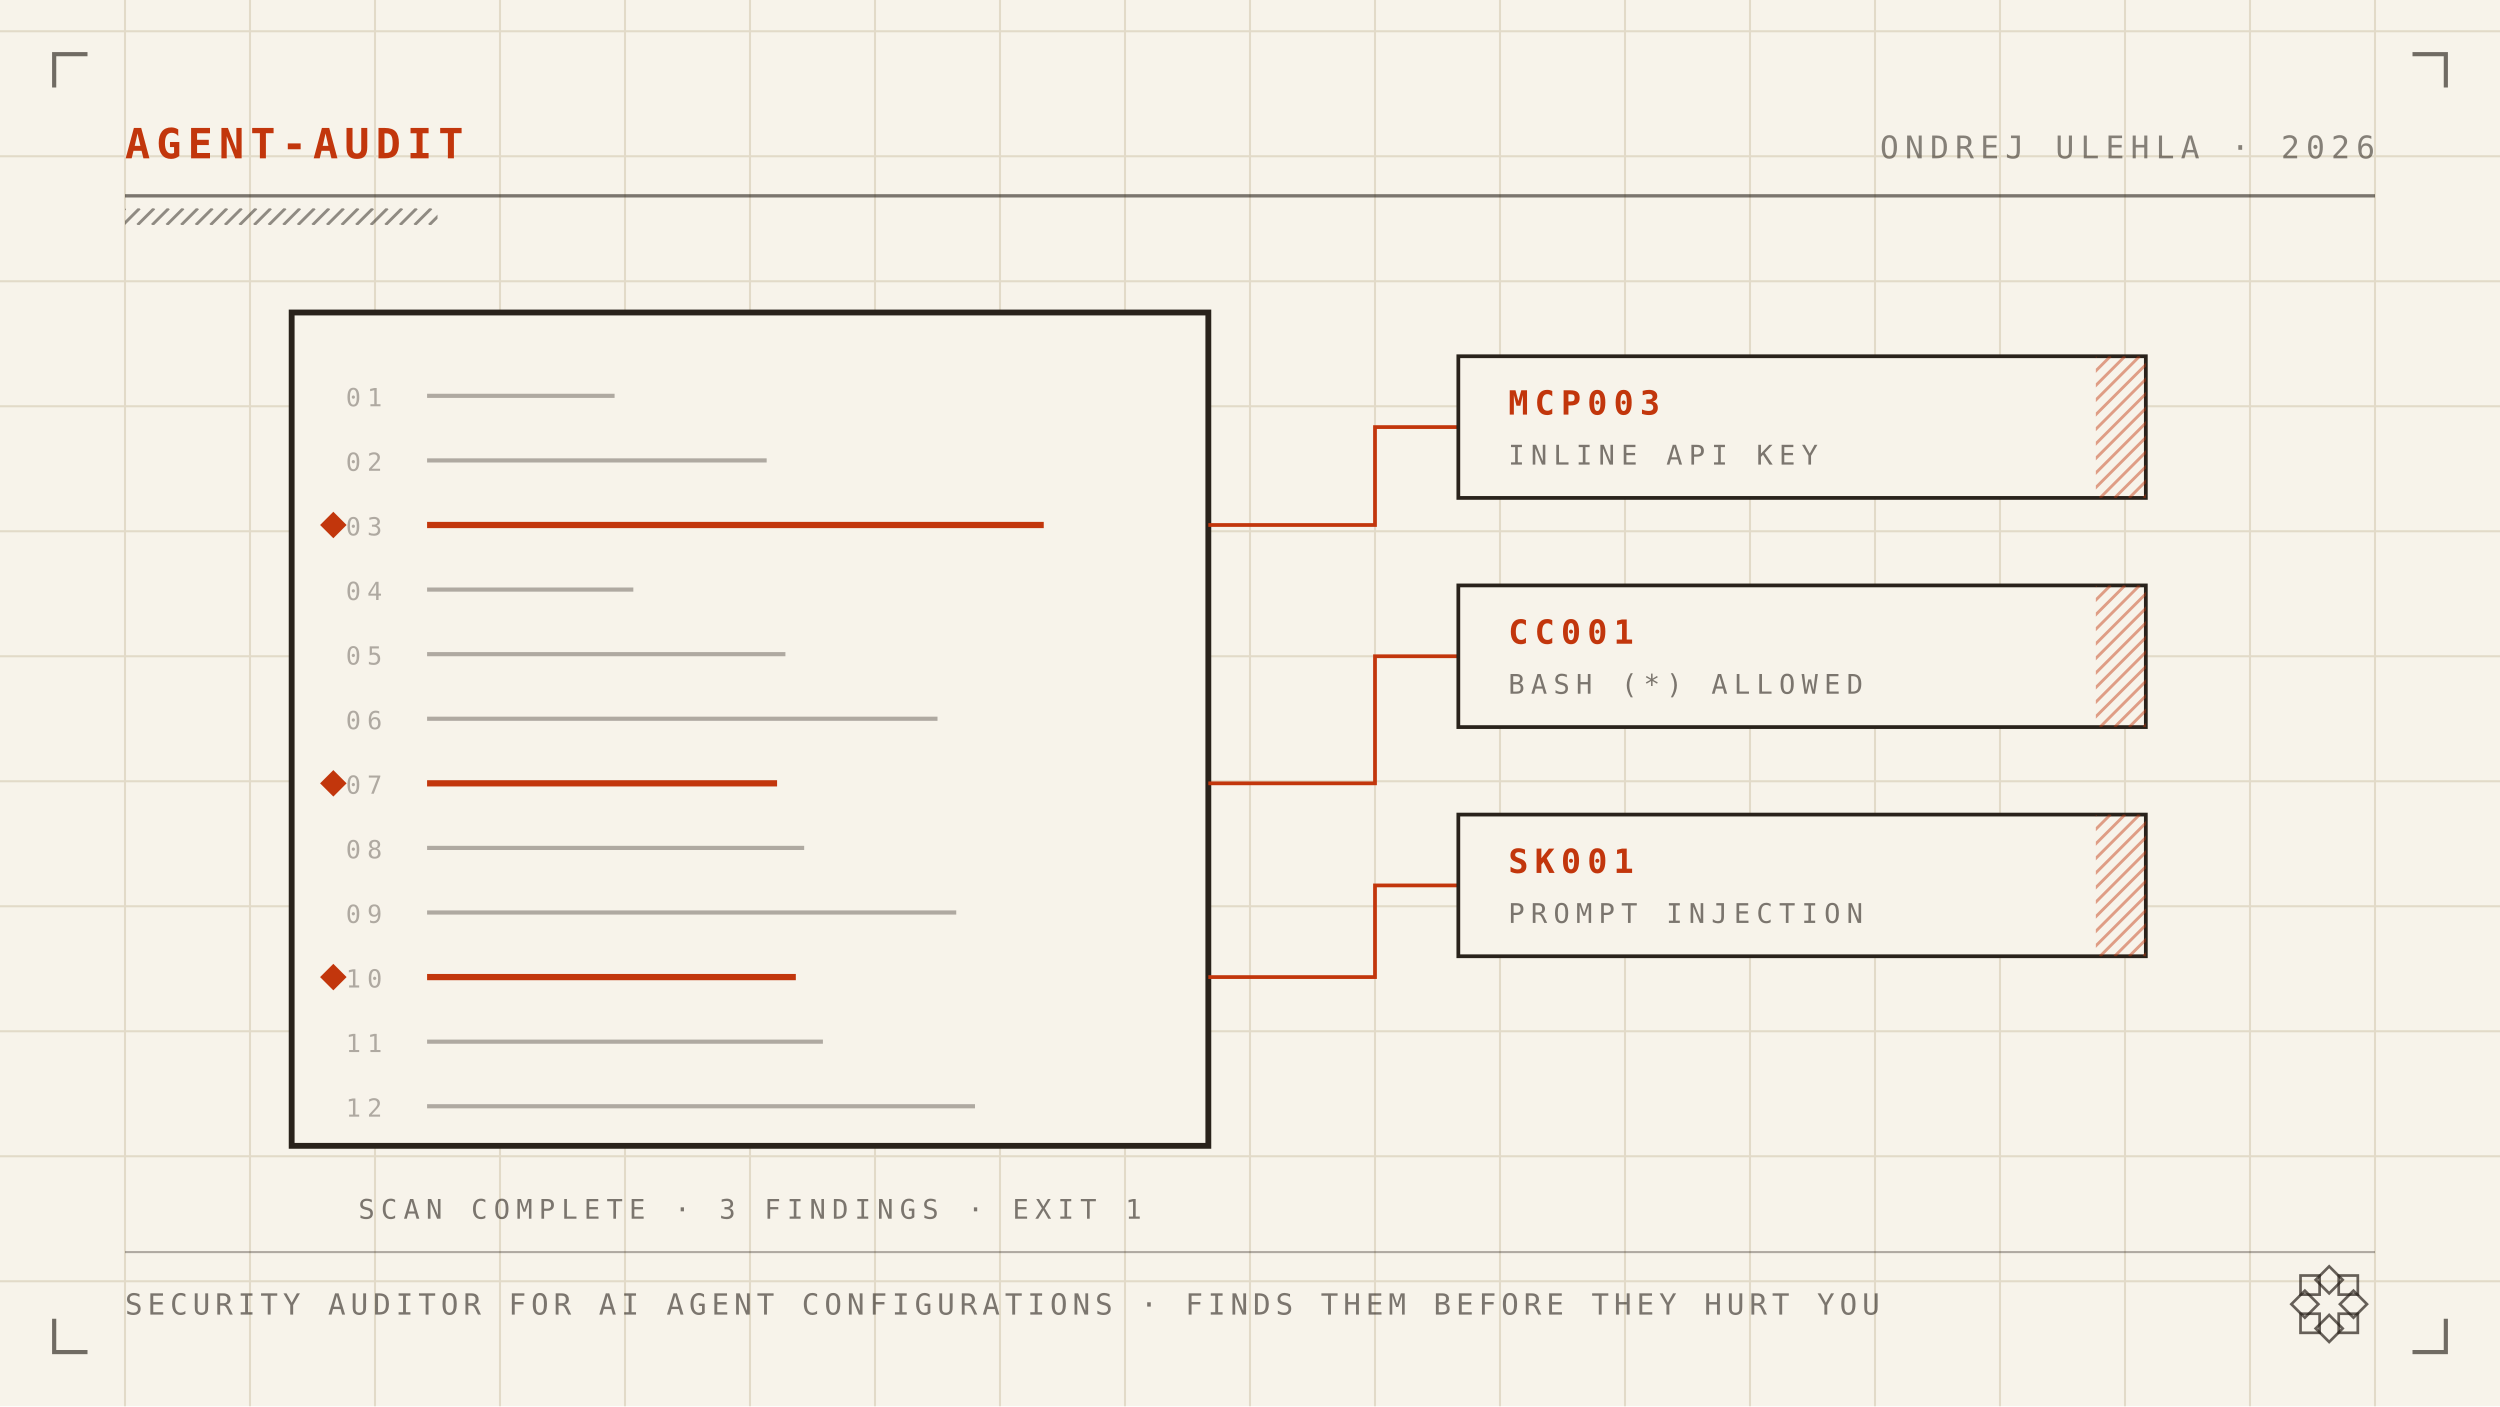
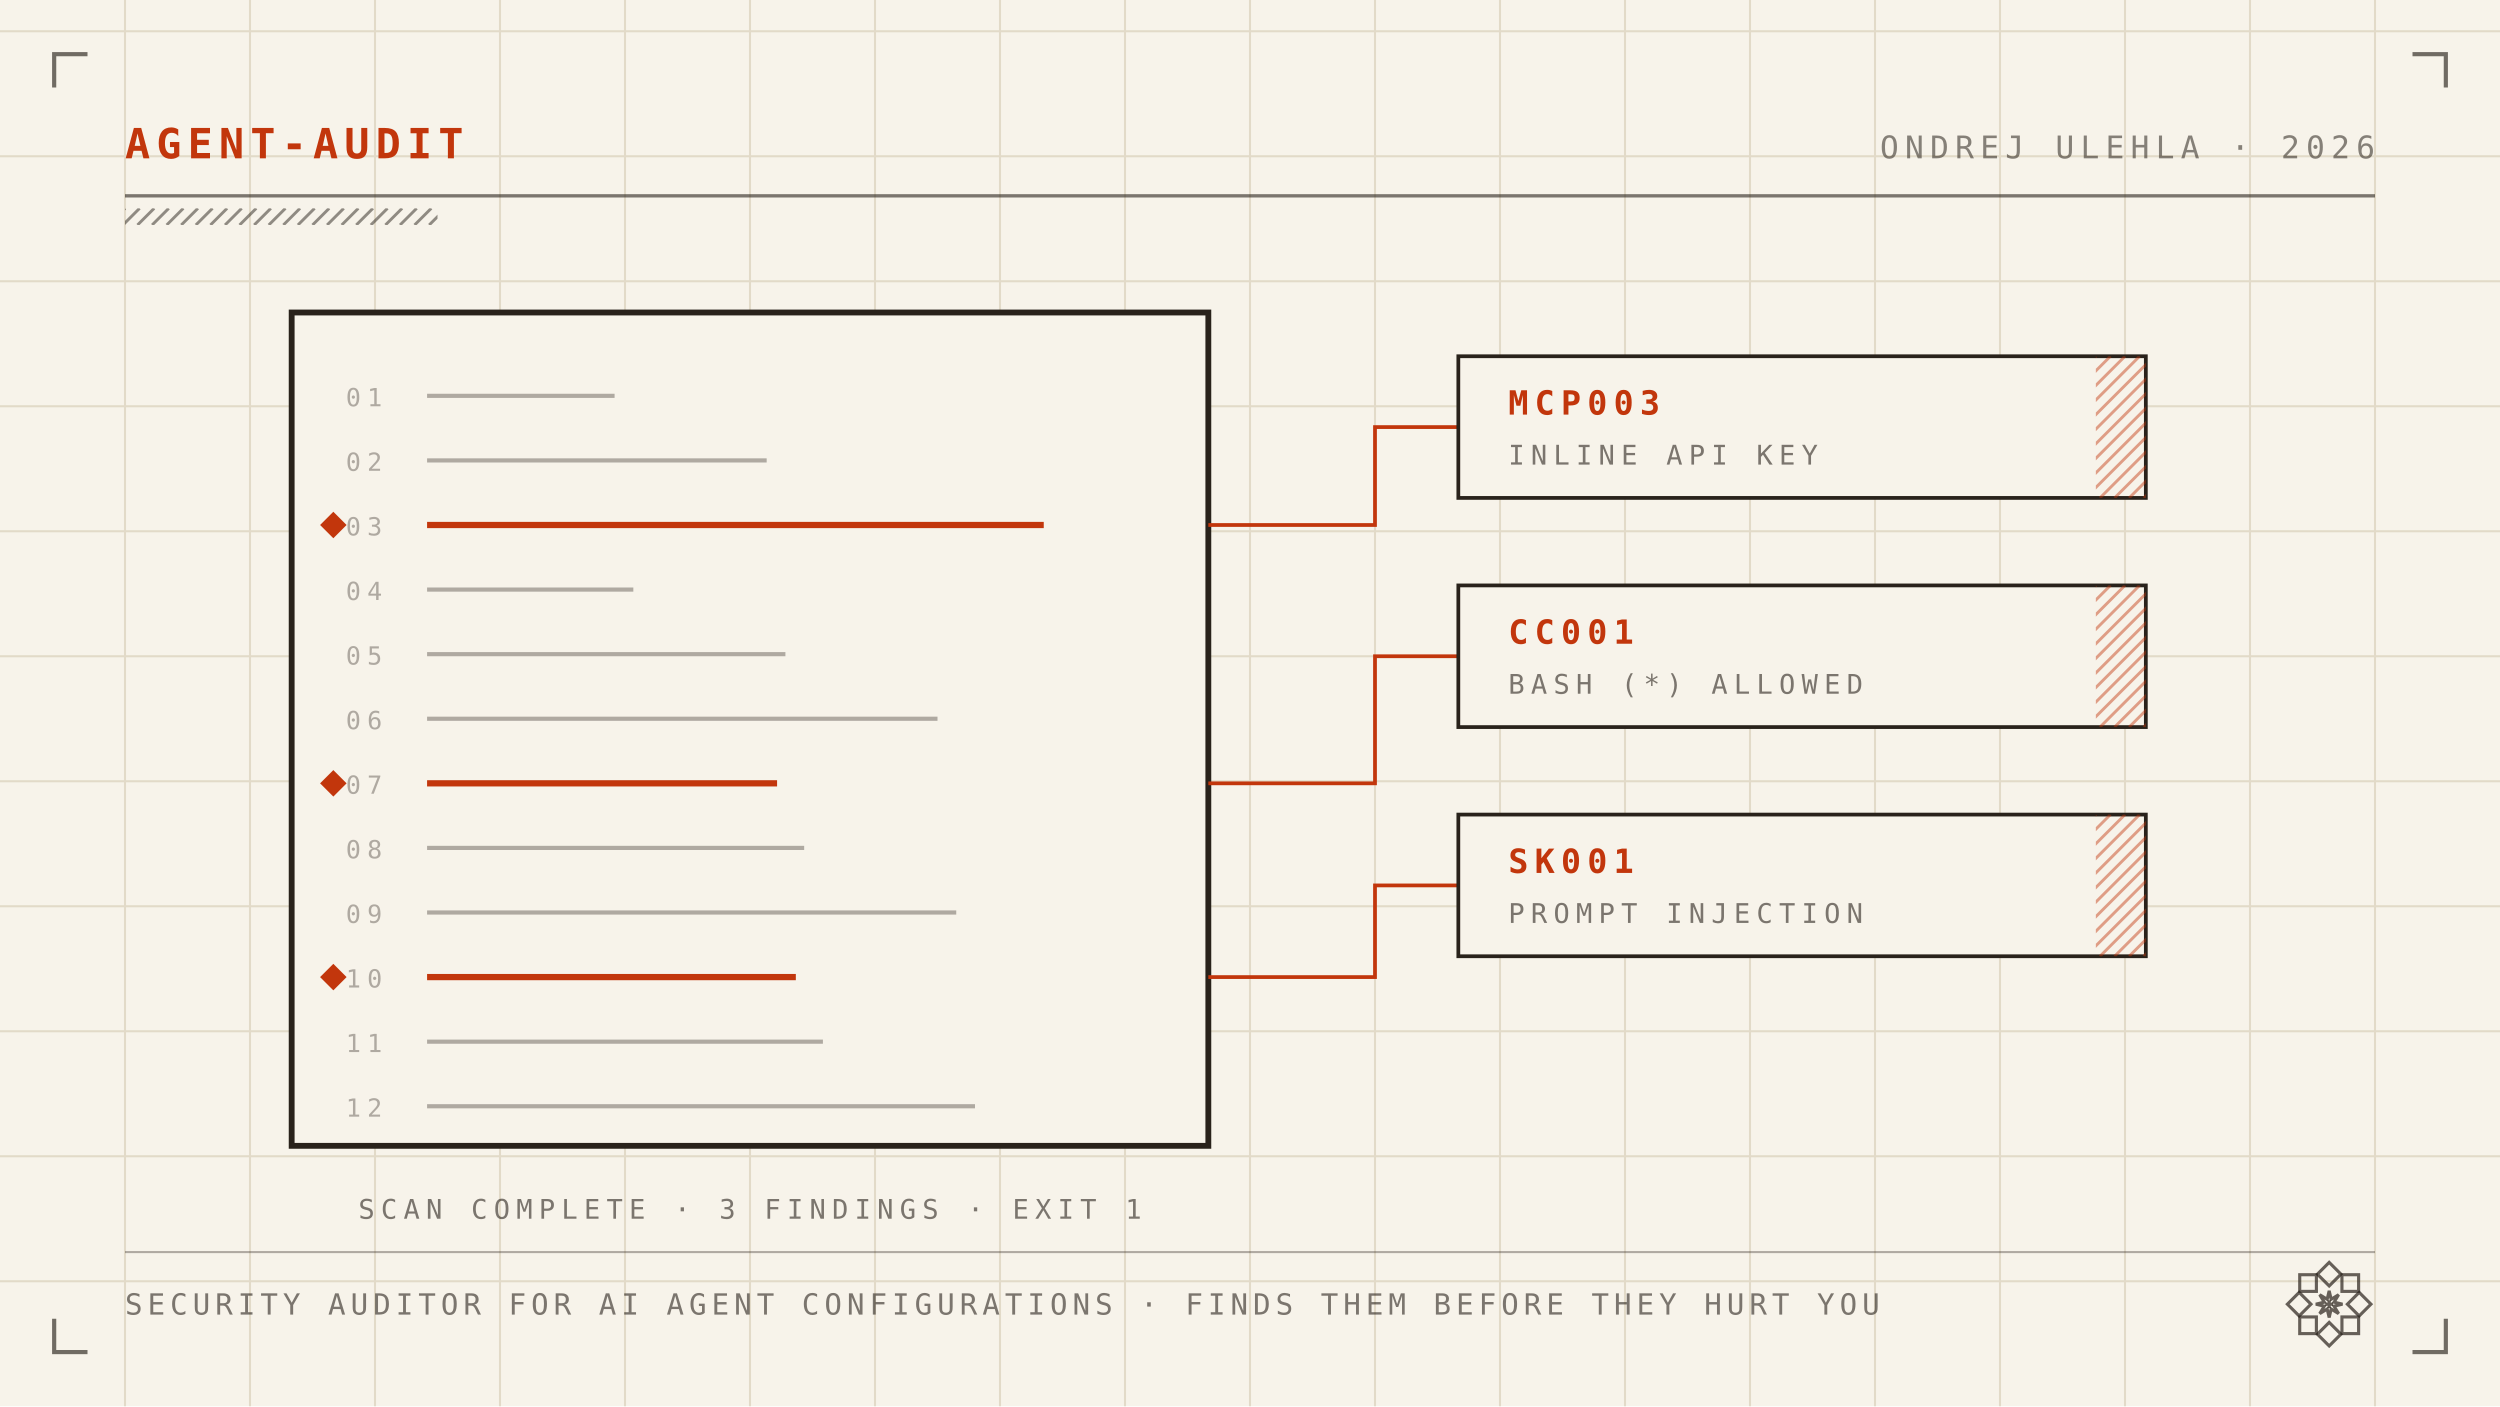
<svg xmlns="http://www.w3.org/2000/svg" width="1200" height="675" viewBox="0 0 1200 675">
  <rect width="1200" height="675" fill="#f7f3ea" />
  <g stroke="#e2dac8" stroke-width="1">
    <line x1="60" y1="0" x2="60" y2="675" />
    <line x1="120" y1="0" x2="120" y2="675" />
    <line x1="180" y1="0" x2="180" y2="675" />
    <line x1="240" y1="0" x2="240" y2="675" />
    <line x1="300" y1="0" x2="300" y2="675" />
    <line x1="360" y1="0" x2="360" y2="675" />
    <line x1="420" y1="0" x2="420" y2="675" />
    <line x1="480" y1="0" x2="480" y2="675" />
    <line x1="540" y1="0" x2="540" y2="675" />
    <line x1="600" y1="0" x2="600" y2="675" />
    <line x1="660" y1="0" x2="660" y2="675" />
    <line x1="720" y1="0" x2="720" y2="675" />
    <line x1="780" y1="0" x2="780" y2="675" />
    <line x1="840" y1="0" x2="840" y2="675" />
    <line x1="900" y1="0" x2="900" y2="675" />
    <line x1="960" y1="0" x2="960" y2="675" />
    <line x1="1020" y1="0" x2="1020" y2="675" />
    <line x1="1080" y1="0" x2="1080" y2="675" />
    <line x1="1140" y1="0" x2="1140" y2="675" />
    <line x1="0" y1="15" x2="1200" y2="15" />
    <line x1="0" y1="75" x2="1200" y2="75" />
    <line x1="0" y1="135" x2="1200" y2="135" />
    <line x1="0" y1="195" x2="1200" y2="195" />
    <line x1="0" y1="255" x2="1200" y2="255" />
    <line x1="0" y1="315" x2="1200" y2="315" />
    <line x1="0" y1="375" x2="1200" y2="375" />
    <line x1="0" y1="435" x2="1200" y2="435" />
    <line x1="0" y1="495" x2="1200" y2="495" />
    <line x1="0" y1="555" x2="1200" y2="555" />
    <line x1="0" y1="615" x2="1200" y2="615" />
  </g>
  <g stroke="#29221b" stroke-opacity="0.65" stroke-width="2">
    <path d="M26 42 V26 H42" fill="none" />
    <path d="M1158 26 H1174 V42" fill="none" />
    <path d="M1174 633 V649 H1158" fill="none" />
    <path d="M42 649 H26 V633" fill="none" />
  </g>
  <text x="60" y="76" font-family="ui-monospace, Menlo, Consolas, monospace" font-size="20" font-weight="600" letter-spacing="3" text-anchor="start" fill="#c2360c" fill-opacity="1">AGENT-AUDIT</text>
  <text x="1140" y="76" font-family="ui-monospace, Menlo, Consolas, monospace" font-size="15" font-weight="500" letter-spacing="3" text-anchor="end" fill="#29221b" fill-opacity="0.55">ONDREJ ULEHLA · 2026</text>
  <line x1="60" y1="94" x2="1140" y2="94" stroke="#29221b" stroke-opacity="0.6" stroke-width="1.6" />
  <g clip-path="url(#hp-60-100)">
    <defs>
      <clipPath id="hp-60-100">
        <rect x="60" y="100" width="150" height="8" />
      </clipPath>
    </defs>
    <g stroke="#29221b" stroke-opacity="0.5" stroke-width="1.4">
      <line x1="52" y1="108" x2="60" y2="100" />
      <line x1="59" y1="108" x2="67" y2="100" />
      <line x1="66" y1="108" x2="74" y2="100" />
      <line x1="73" y1="108" x2="81" y2="100" />
      <line x1="80" y1="108" x2="88" y2="100" />
      <line x1="87" y1="108" x2="95" y2="100" />
      <line x1="94" y1="108" x2="102" y2="100" />
      <line x1="101" y1="108" x2="109" y2="100" />
      <line x1="108" y1="108" x2="116" y2="100" />
      <line x1="115" y1="108" x2="123" y2="100" />
      <line x1="122" y1="108" x2="130" y2="100" />
      <line x1="129" y1="108" x2="137" y2="100" />
      <line x1="136" y1="108" x2="144" y2="100" />
      <line x1="143" y1="108" x2="151" y2="100" />
      <line x1="150" y1="108" x2="158" y2="100" />
      <line x1="157" y1="108" x2="165" y2="100" />
      <line x1="164" y1="108" x2="172" y2="100" />
      <line x1="171" y1="108" x2="179" y2="100" />
      <line x1="178" y1="108" x2="186" y2="100" />
      <line x1="185" y1="108" x2="193" y2="100" />
      <line x1="192" y1="108" x2="200" y2="100" />
      <line x1="199" y1="108" x2="207" y2="100" />
      <line x1="206" y1="108" x2="214" y2="100" />
      <line x1="213" y1="108" x2="221" y2="100" />
    </g>
  </g>
  <rect x="140" y="150" width="440" height="400" fill="#f7f3ea" stroke="#29221b" stroke-width="2.8" />
  <text x="166" y="195" font-family="ui-monospace, Menlo, Consolas, monospace" font-size="12" font-weight="500" letter-spacing="3" text-anchor="start" fill="#29221b" fill-opacity="0.35">01</text>
  <line x1="205" y1="190" x2="295" y2="190" stroke="#29221b" stroke-opacity="0.35" stroke-width="2" />
  <text x="166" y="226" font-family="ui-monospace, Menlo, Consolas, monospace" font-size="12" font-weight="500" letter-spacing="3" text-anchor="start" fill="#29221b" fill-opacity="0.35">02</text>
  <line x1="205" y1="221" x2="368" y2="221" stroke="#29221b" stroke-opacity="0.35" stroke-width="2" />
  <text x="166" y="257" font-family="ui-monospace, Menlo, Consolas, monospace" font-size="12" font-weight="500" letter-spacing="3" text-anchor="start" fill="#29221b" fill-opacity="0.35">03</text>
  <line x1="205" y1="252" x2="501" y2="252" stroke="#c2360c" stroke-opacity="1" stroke-width="3" />
  <rect x="155.5" y="247.5" width="9" height="9" fill="#c2360c" transform="rotate(45 160 252)" />
  <text x="166" y="288" font-family="ui-monospace, Menlo, Consolas, monospace" font-size="12" font-weight="500" letter-spacing="3" text-anchor="start" fill="#29221b" fill-opacity="0.35">04</text>
  <line x1="205" y1="283" x2="304" y2="283" stroke="#29221b" stroke-opacity="0.35" stroke-width="2" />
  <text x="166" y="319" font-family="ui-monospace, Menlo, Consolas, monospace" font-size="12" font-weight="500" letter-spacing="3" text-anchor="start" fill="#29221b" fill-opacity="0.35">05</text>
  <line x1="205" y1="314" x2="377" y2="314" stroke="#29221b" stroke-opacity="0.35" stroke-width="2" />
  <text x="166" y="350" font-family="ui-monospace, Menlo, Consolas, monospace" font-size="12" font-weight="500" letter-spacing="3" text-anchor="start" fill="#29221b" fill-opacity="0.35">06</text>
  <line x1="205" y1="345" x2="450" y2="345" stroke="#29221b" stroke-opacity="0.35" stroke-width="2" />
  <text x="166" y="381" font-family="ui-monospace, Menlo, Consolas, monospace" font-size="12" font-weight="500" letter-spacing="3" text-anchor="start" fill="#29221b" fill-opacity="0.35">07</text>
  <line x1="205" y1="376" x2="373" y2="376" stroke="#c2360c" stroke-opacity="1" stroke-width="3" />
  <rect x="155.5" y="371.5" width="9" height="9" fill="#c2360c" transform="rotate(45 160 376)" />
  <text x="166" y="412" font-family="ui-monospace, Menlo, Consolas, monospace" font-size="12" font-weight="500" letter-spacing="3" text-anchor="start" fill="#29221b" fill-opacity="0.35">08</text>
  <line x1="205" y1="407" x2="386" y2="407" stroke="#29221b" stroke-opacity="0.35" stroke-width="2" />
  <text x="166" y="443" font-family="ui-monospace, Menlo, Consolas, monospace" font-size="12" font-weight="500" letter-spacing="3" text-anchor="start" fill="#29221b" fill-opacity="0.35">09</text>
  <line x1="205" y1="438" x2="459" y2="438" stroke="#29221b" stroke-opacity="0.35" stroke-width="2" />
  <text x="166" y="474" font-family="ui-monospace, Menlo, Consolas, monospace" font-size="12" font-weight="500" letter-spacing="3" text-anchor="start" fill="#29221b" fill-opacity="0.35">10</text>
  <line x1="205" y1="469" x2="382" y2="469" stroke="#c2360c" stroke-opacity="1" stroke-width="3" />
  <rect x="155.5" y="464.5" width="9" height="9" fill="#c2360c" transform="rotate(45 160 469)" />
  <text x="166" y="505" font-family="ui-monospace, Menlo, Consolas, monospace" font-size="12" font-weight="500" letter-spacing="3" text-anchor="start" fill="#29221b" fill-opacity="0.35">11</text>
  <line x1="205" y1="500" x2="395" y2="500" stroke="#29221b" stroke-opacity="0.35" stroke-width="2" />
  <text x="166" y="536" font-family="ui-monospace, Menlo, Consolas, monospace" font-size="12" font-weight="500" letter-spacing="3" text-anchor="start" fill="#29221b" fill-opacity="0.35">12</text>
  <line x1="205" y1="531" x2="468" y2="531" stroke="#29221b" stroke-opacity="0.35" stroke-width="2" />
  <path d="M580 252 H 660 V 205 H 700" stroke="#c2360c" stroke-width="1.8" fill="none" />
  <rect x="700" y="171" width="330" height="68" fill="#f7f3ea" stroke="#29221b" stroke-width="1.8" />
  <text x="724" y="199" font-family="ui-monospace, Menlo, Consolas, monospace" font-size="16" font-weight="600" letter-spacing="3" text-anchor="start" fill="#c2360c" fill-opacity="1">MCP003</text>
  <text x="724" y="223" font-family="ui-monospace, Menlo, Consolas, monospace" font-size="13" font-weight="500" letter-spacing="3" text-anchor="start" fill="#29221b" fill-opacity="0.6">INLINE API KEY</text>
  <g clip-path="url(#hp-1006-171)">
    <defs>
      <clipPath id="hp-1006-171">
        <rect x="1006" y="171" width="24" height="68" />
      </clipPath>
    </defs>
    <g stroke="#c2360c" stroke-opacity="0.45" stroke-width="1.4">
      <line x1="938" y1="239" x2="1006" y2="171" />
      <line x1="945" y1="239" x2="1013" y2="171" />
      <line x1="952" y1="239" x2="1020" y2="171" />
      <line x1="959" y1="239" x2="1027" y2="171" />
      <line x1="966" y1="239" x2="1034" y2="171" />
      <line x1="973" y1="239" x2="1041" y2="171" />
      <line x1="980" y1="239" x2="1048" y2="171" />
      <line x1="987" y1="239" x2="1055" y2="171" />
      <line x1="994" y1="239" x2="1062" y2="171" />
      <line x1="1001" y1="239" x2="1069" y2="171" />
      <line x1="1008" y1="239" x2="1076" y2="171" />
      <line x1="1015" y1="239" x2="1083" y2="171" />
      <line x1="1022" y1="239" x2="1090" y2="171" />
      <line x1="1029" y1="239" x2="1097" y2="171" />
      <line x1="1036" y1="239" x2="1104" y2="171" />
      <line x1="1043" y1="239" x2="1111" y2="171" />
      <line x1="1050" y1="239" x2="1118" y2="171" />
      <line x1="1057" y1="239" x2="1125" y2="171" />
      <line x1="1064" y1="239" x2="1132" y2="171" />
      <line x1="1071" y1="239" x2="1139" y2="171" />
      <line x1="1078" y1="239" x2="1146" y2="171" />
      <line x1="1085" y1="239" x2="1153" y2="171" />
      <line x1="1092" y1="239" x2="1160" y2="171" />
    </g>
  </g>
  <path d="M580 376 H 660 V 315 H 700" stroke="#c2360c" stroke-width="1.8" fill="none" />
  <rect x="700" y="281" width="330" height="68" fill="#f7f3ea" stroke="#29221b" stroke-width="1.8" />
  <text x="724" y="309" font-family="ui-monospace, Menlo, Consolas, monospace" font-size="16" font-weight="600" letter-spacing="3" text-anchor="start" fill="#c2360c" fill-opacity="1">CC001</text>
  <text x="724" y="333" font-family="ui-monospace, Menlo, Consolas, monospace" font-size="13" font-weight="500" letter-spacing="3" text-anchor="start" fill="#29221b" fill-opacity="0.6">BASH (*) ALLOWED</text>
  <g clip-path="url(#hp-1006-281)">
    <defs>
      <clipPath id="hp-1006-281">
        <rect x="1006" y="281" width="24" height="68" />
      </clipPath>
    </defs>
    <g stroke="#c2360c" stroke-opacity="0.45" stroke-width="1.4">
      <line x1="938" y1="349" x2="1006" y2="281" />
      <line x1="945" y1="349" x2="1013" y2="281" />
      <line x1="952" y1="349" x2="1020" y2="281" />
      <line x1="959" y1="349" x2="1027" y2="281" />
      <line x1="966" y1="349" x2="1034" y2="281" />
      <line x1="973" y1="349" x2="1041" y2="281" />
      <line x1="980" y1="349" x2="1048" y2="281" />
      <line x1="987" y1="349" x2="1055" y2="281" />
      <line x1="994" y1="349" x2="1062" y2="281" />
      <line x1="1001" y1="349" x2="1069" y2="281" />
      <line x1="1008" y1="349" x2="1076" y2="281" />
      <line x1="1015" y1="349" x2="1083" y2="281" />
      <line x1="1022" y1="349" x2="1090" y2="281" />
      <line x1="1029" y1="349" x2="1097" y2="281" />
      <line x1="1036" y1="349" x2="1104" y2="281" />
      <line x1="1043" y1="349" x2="1111" y2="281" />
      <line x1="1050" y1="349" x2="1118" y2="281" />
      <line x1="1057" y1="349" x2="1125" y2="281" />
      <line x1="1064" y1="349" x2="1132" y2="281" />
      <line x1="1071" y1="349" x2="1139" y2="281" />
      <line x1="1078" y1="349" x2="1146" y2="281" />
      <line x1="1085" y1="349" x2="1153" y2="281" />
      <line x1="1092" y1="349" x2="1160" y2="281" />
    </g>
  </g>
  <path d="M580 469 H 660 V 425 H 700" stroke="#c2360c" stroke-width="1.8" fill="none" />
  <rect x="700" y="391" width="330" height="68" fill="#f7f3ea" stroke="#29221b" stroke-width="1.8" />
  <text x="724" y="419" font-family="ui-monospace, Menlo, Consolas, monospace" font-size="16" font-weight="600" letter-spacing="3" text-anchor="start" fill="#c2360c" fill-opacity="1">SK001</text>
  <text x="724" y="443" font-family="ui-monospace, Menlo, Consolas, monospace" font-size="13" font-weight="500" letter-spacing="3" text-anchor="start" fill="#29221b" fill-opacity="0.6">PROMPT INJECTION</text>
  <g clip-path="url(#hp-1006-391)">
    <defs>
      <clipPath id="hp-1006-391">
        <rect x="1006" y="391" width="24" height="68" />
      </clipPath>
    </defs>
    <g stroke="#c2360c" stroke-opacity="0.45" stroke-width="1.4">
      <line x1="938" y1="459" x2="1006" y2="391" />
      <line x1="945" y1="459" x2="1013" y2="391" />
      <line x1="952" y1="459" x2="1020" y2="391" />
      <line x1="959" y1="459" x2="1027" y2="391" />
      <line x1="966" y1="459" x2="1034" y2="391" />
      <line x1="973" y1="459" x2="1041" y2="391" />
      <line x1="980" y1="459" x2="1048" y2="391" />
      <line x1="987" y1="459" x2="1055" y2="391" />
      <line x1="994" y1="459" x2="1062" y2="391" />
      <line x1="1001" y1="459" x2="1069" y2="391" />
      <line x1="1008" y1="459" x2="1076" y2="391" />
      <line x1="1015" y1="459" x2="1083" y2="391" />
      <line x1="1022" y1="459" x2="1090" y2="391" />
      <line x1="1029" y1="459" x2="1097" y2="391" />
      <line x1="1036" y1="459" x2="1104" y2="391" />
      <line x1="1043" y1="459" x2="1111" y2="391" />
      <line x1="1050" y1="459" x2="1118" y2="391" />
      <line x1="1057" y1="459" x2="1125" y2="391" />
      <line x1="1064" y1="459" x2="1132" y2="391" />
      <line x1="1071" y1="459" x2="1139" y2="391" />
      <line x1="1078" y1="459" x2="1146" y2="391" />
      <line x1="1085" y1="459" x2="1153" y2="391" />
      <line x1="1092" y1="459" x2="1160" y2="391" />
    </g>
  </g>
  <text x="360" y="585" font-family="ui-monospace, Menlo, Consolas, monospace" font-size="13" font-weight="500" letter-spacing="3" text-anchor="middle" fill="#29221b" fill-opacity="0.6">SCAN COMPLETE · 3 FINDINGS · EXIT 1</text>
  <line x1="60" y1="601" x2="1140" y2="601" stroke="#29221b" stroke-opacity="0.35" stroke-width="1" />
  <text x="60" y="631" font-family="ui-monospace, Menlo, Consolas, monospace" font-size="14" font-weight="500" letter-spacing="2.4" text-anchor="start" fill="#29221b" fill-opacity="0.6">SECURITY AUDITOR FOR AI AGENT CONFIGURATIONS · FINDS THEM BEFORE THEY HURT YOU</text>
-   <g fill="none" stroke="#29221b" stroke-opacity="0.7" stroke-width="1.56" transform="translate(1098 606) scale(0.8333333)">
-     <rect x="7.5" y="7.5" width="11" height="11" />
-     <rect x="29.5" y="7.5" width="11" height="11" />
-     <rect x="7.5" y="29.5" width="11" height="11" />
-     <rect x="29.5" y="29.5" width="11" height="11" />
-     <rect x="18.5" y="4.5" width="11" height="11" transform="rotate(45 24 10)" />
-     <rect x="32.5" y="18.5" width="11" height="11" transform="rotate(45 38 24)" />
-     <rect x="18.5" y="32.5" width="11" height="11" transform="rotate(45 24 38)" />
-     <rect x="4.5" y="18.5" width="11" height="11" transform="rotate(45 10 24)" />
+   <g fill="none" stroke="#29221b" stroke-opacity="0.7" stroke-width="5.625" transform="translate(1098 606) scale(0.2666667)">
+     <rect x="22" y="22" width="30" height="30" />
+     <rect x="98" y="22" width="30" height="30" />
+     <rect x="22" y="98" width="30" height="30" />
+     <rect x="98" y="98" width="30" height="30" />
+     <rect x="60" y="6" width="30" height="30" transform="rotate(45 75 21)" />
+     <rect x="114" y="60" width="30" height="30" transform="rotate(45 129 75)" />
+     <rect x="60" y="114" width="30" height="30" transform="rotate(45 75 129)" />
+     <rect x="6" y="60" width="30" height="30" transform="rotate(45 21 75)" />
+     <polygon points="75,51 78.6,66.2 92,58 83.8,71.4 99,75 83.8,78.6 92,92 78.6,83.8 75,99 71.4,83.8 58,92 66.2,78.6 51,75 66.2,71.4 58,58 71.4,66.2" />
+     <path d="M75 68v14M68 75h14" />
  </g>
</svg>
